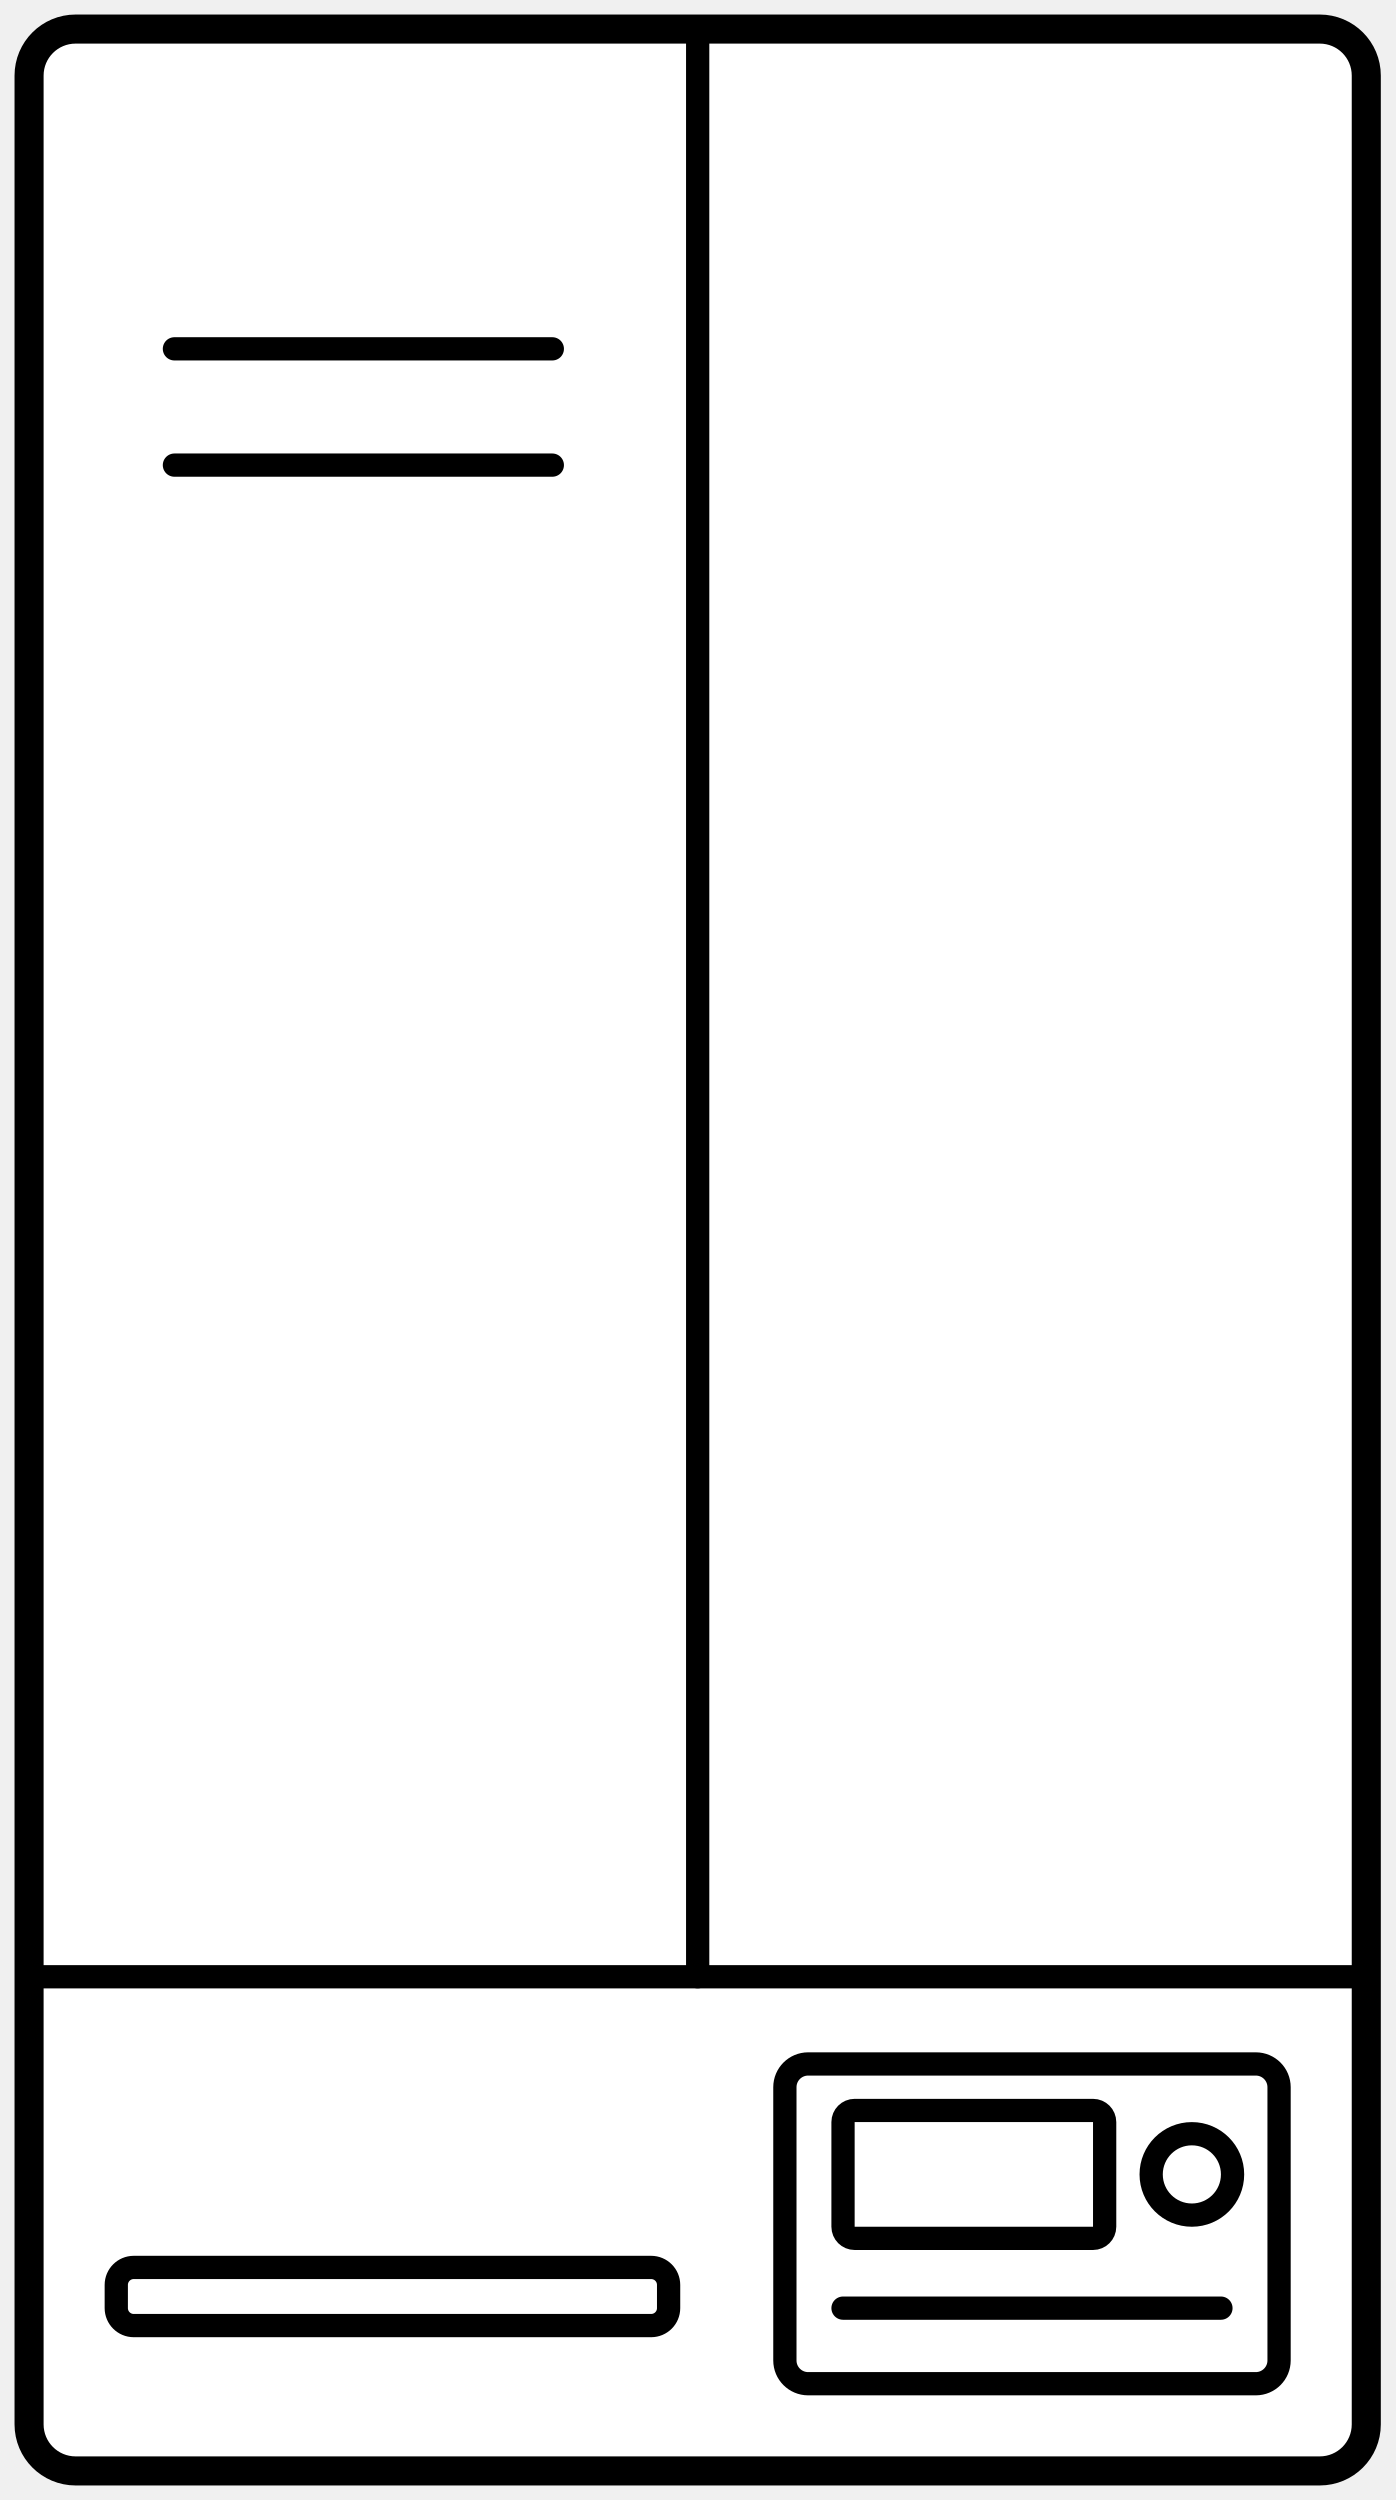
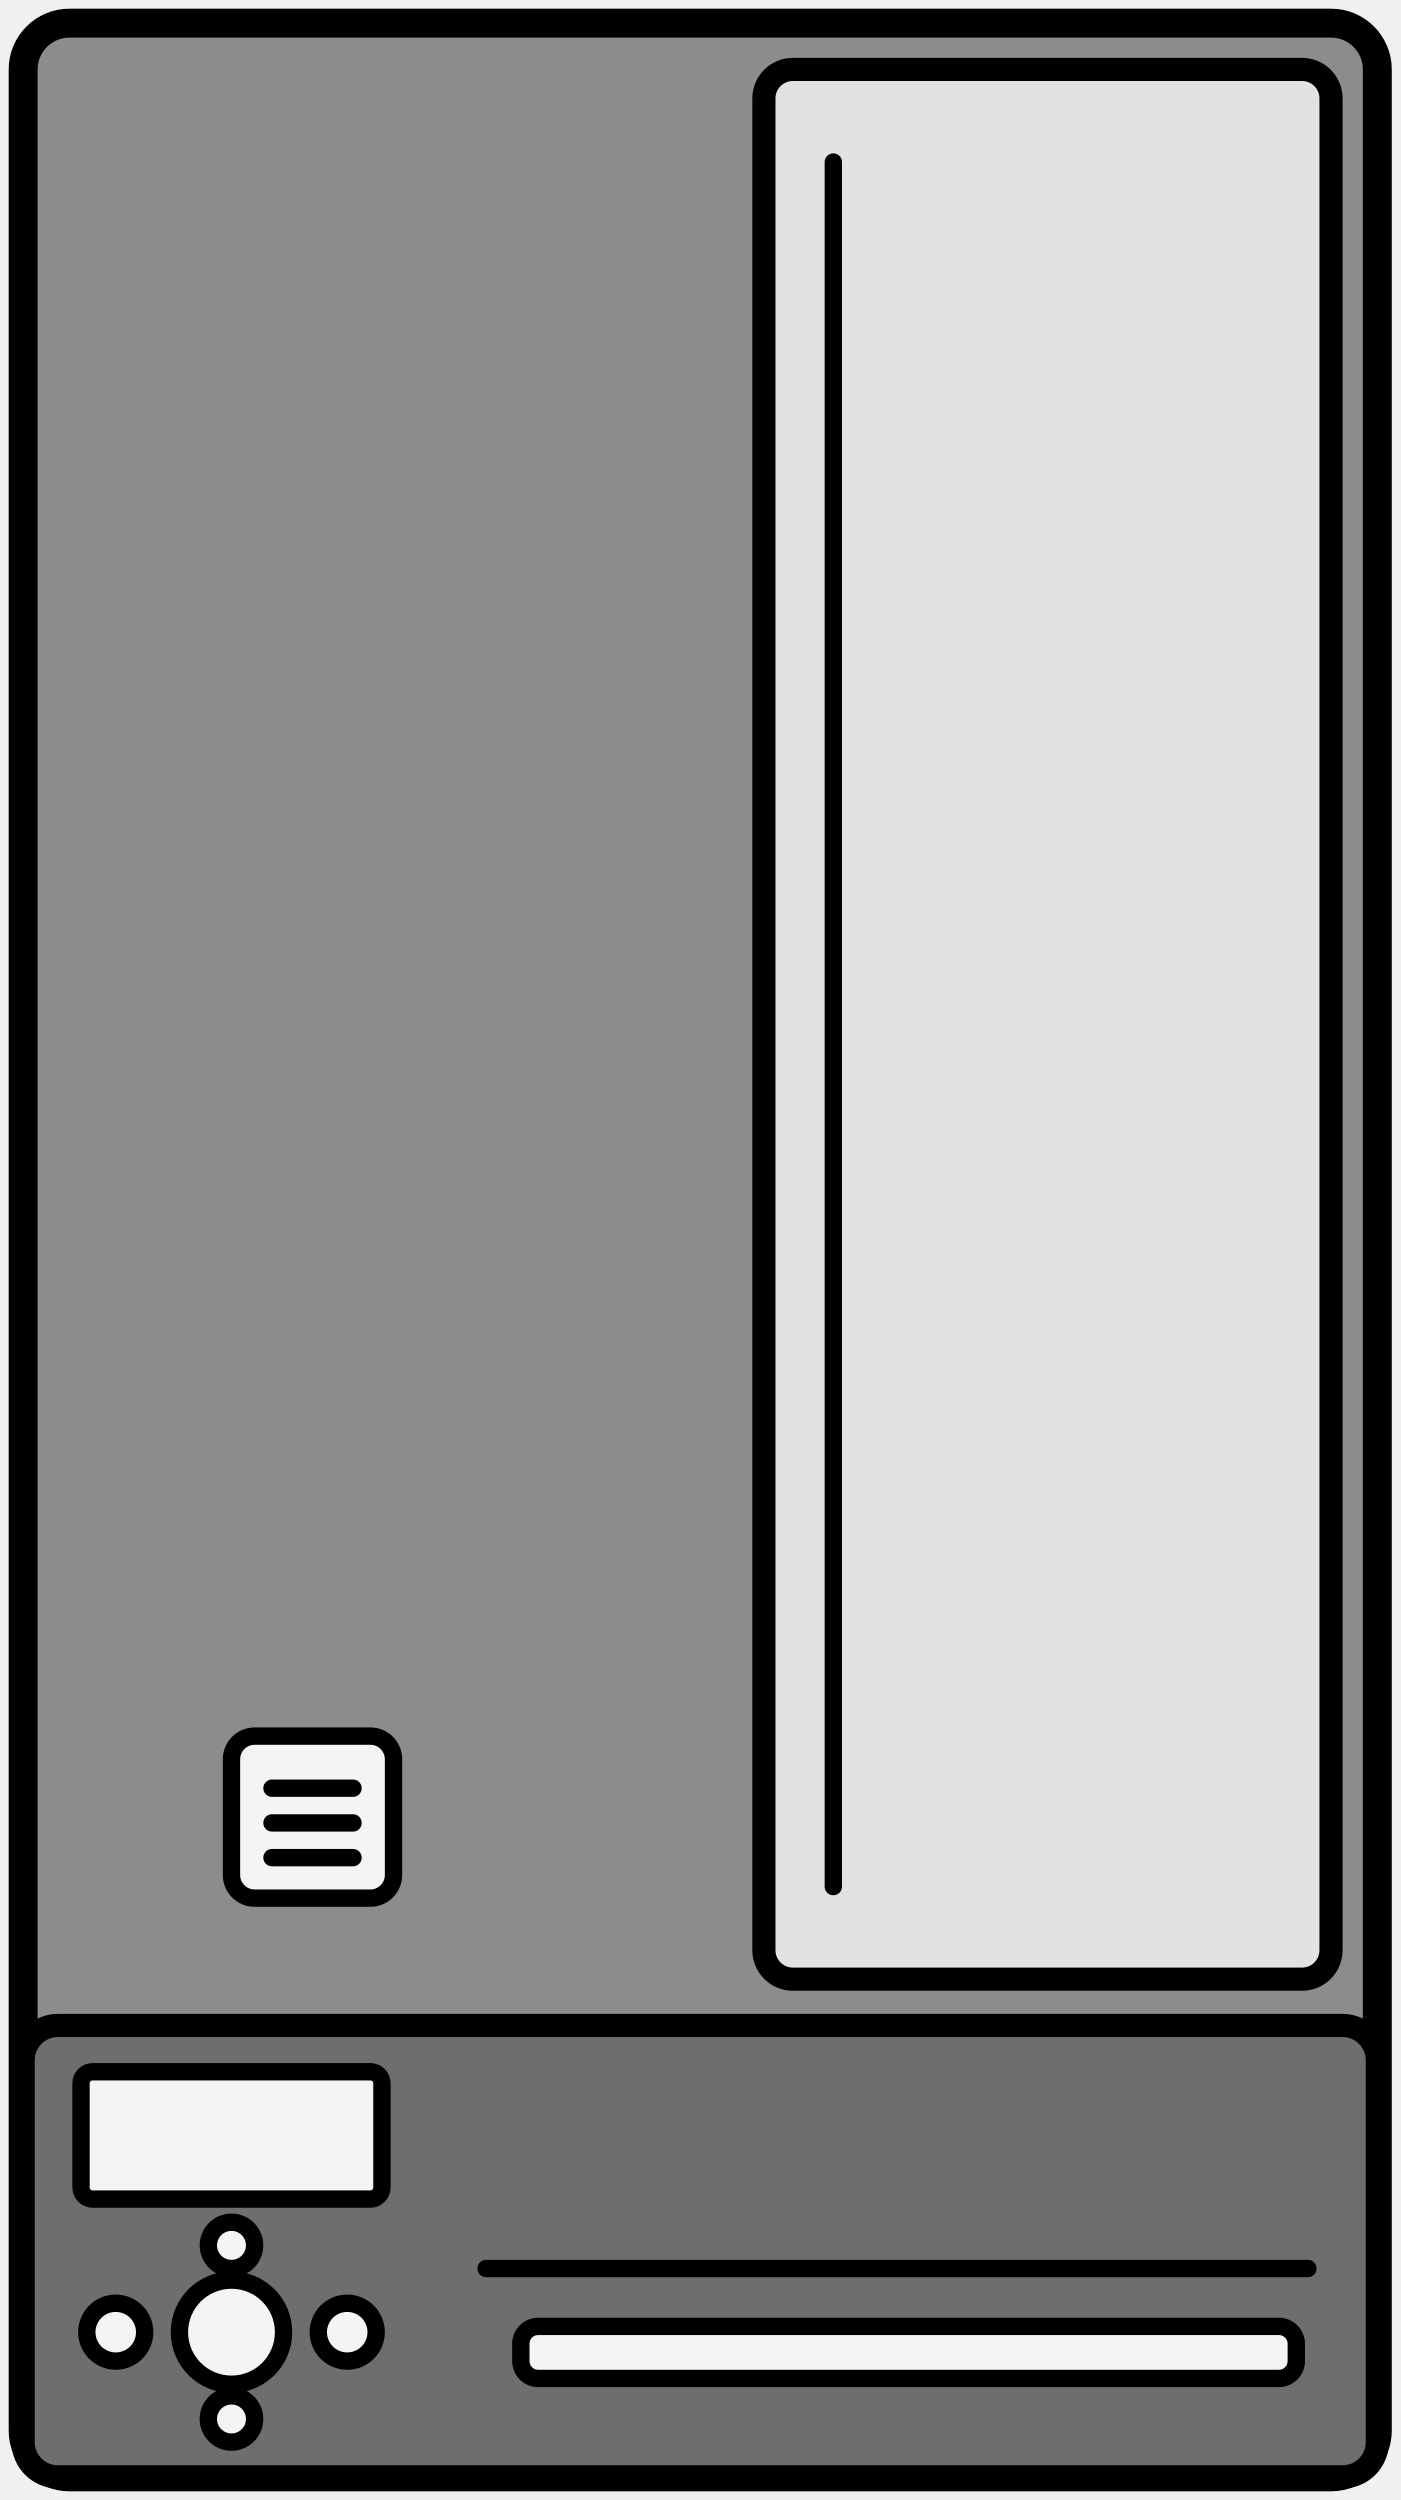
- <svg xmlns="http://www.w3.org/2000/svg" viewBox="0 0 240 430" width="240" height="430">
+ <svg xmlns="http://www.w3.org/2000/svg" viewBox="0 0 242 432" width="242" height="432">
  <style>
- 		.s0 { fill: #ffffff; stroke: #000000; stroke-width: 5 }
- 		.s1 { fill: none; stroke: #000000; stroke-width: 4; stroke-linecap: round }
- 		.s2 { fill: #ffffff; stroke: #000000; stroke-width: 4 }
+ 		.body { fill: #8c8c8c; stroke: #000000; stroke-width: 5 }
+ 		.door { fill: #e2e2e2; stroke: #000000; stroke-width: 4 }
+ 		.bezel { fill: #6e6e6e; stroke: #000000; stroke-width: 4 }
+ 		.light { fill: #f4f4f4; stroke: #000000; stroke-width: 3 }
+ 		.line { fill: none; stroke: #000000; stroke-width: 3; stroke-linecap: round }
	</style>
-   <rect class="s0" x="5" y="5" width="230" height="420" rx="8" />
-   <path class="s1" d="M120 5 V340" />
-   <path class="s1" d="M5 340 H235" />
-   <path class="s1" d="M30 60 H95 M30 80 H95" />
-   <rect class="s2" x="135" y="355" width="85" height="55" rx="4" />
-   <rect class="s2" x="145" y="363" width="45" height="22" rx="2" />
-   <circle class="s2" cx="205" cy="374" r="7" />
-   <path class="s1" d="M145 397 H210" />
-   <rect class="s2" x="20" y="390" width="95" height="10" rx="3" />
+   <rect class="body" x="4" y="4" width="234" height="424" rx="8" />
+   <rect class="door" x="132" y="12" width="98" height="330" rx="5" />
+   <path class="line" d="M144 28 V326" />
+   <rect class="light" x="40" y="300" width="28" height="28" rx="4" />
+   <path class="line" d="M47 309 L61 309 M47 315 L61 315 M47 321 L61 321" />
+   <rect class="bezel" x="4" y="350" width="234" height="78" rx="6" />
+   <rect class="light" x="14" y="358" width="52" height="22" rx="2" />
+   <circle class="light" cx="40" cy="403" r="9" />
+   <circle class="light" cx="20" cy="403" r="5" />
+   <circle class="light" cx="60" cy="403" r="5" />
+   <circle class="light" cx="40" cy="388" r="4" />
+   <circle class="light" cx="40" cy="418" r="4" />
+   <path class="line" d="M84 392 H226" />
+   <rect class="light" x="90" y="402" width="134" height="9" rx="3" />
</svg>
